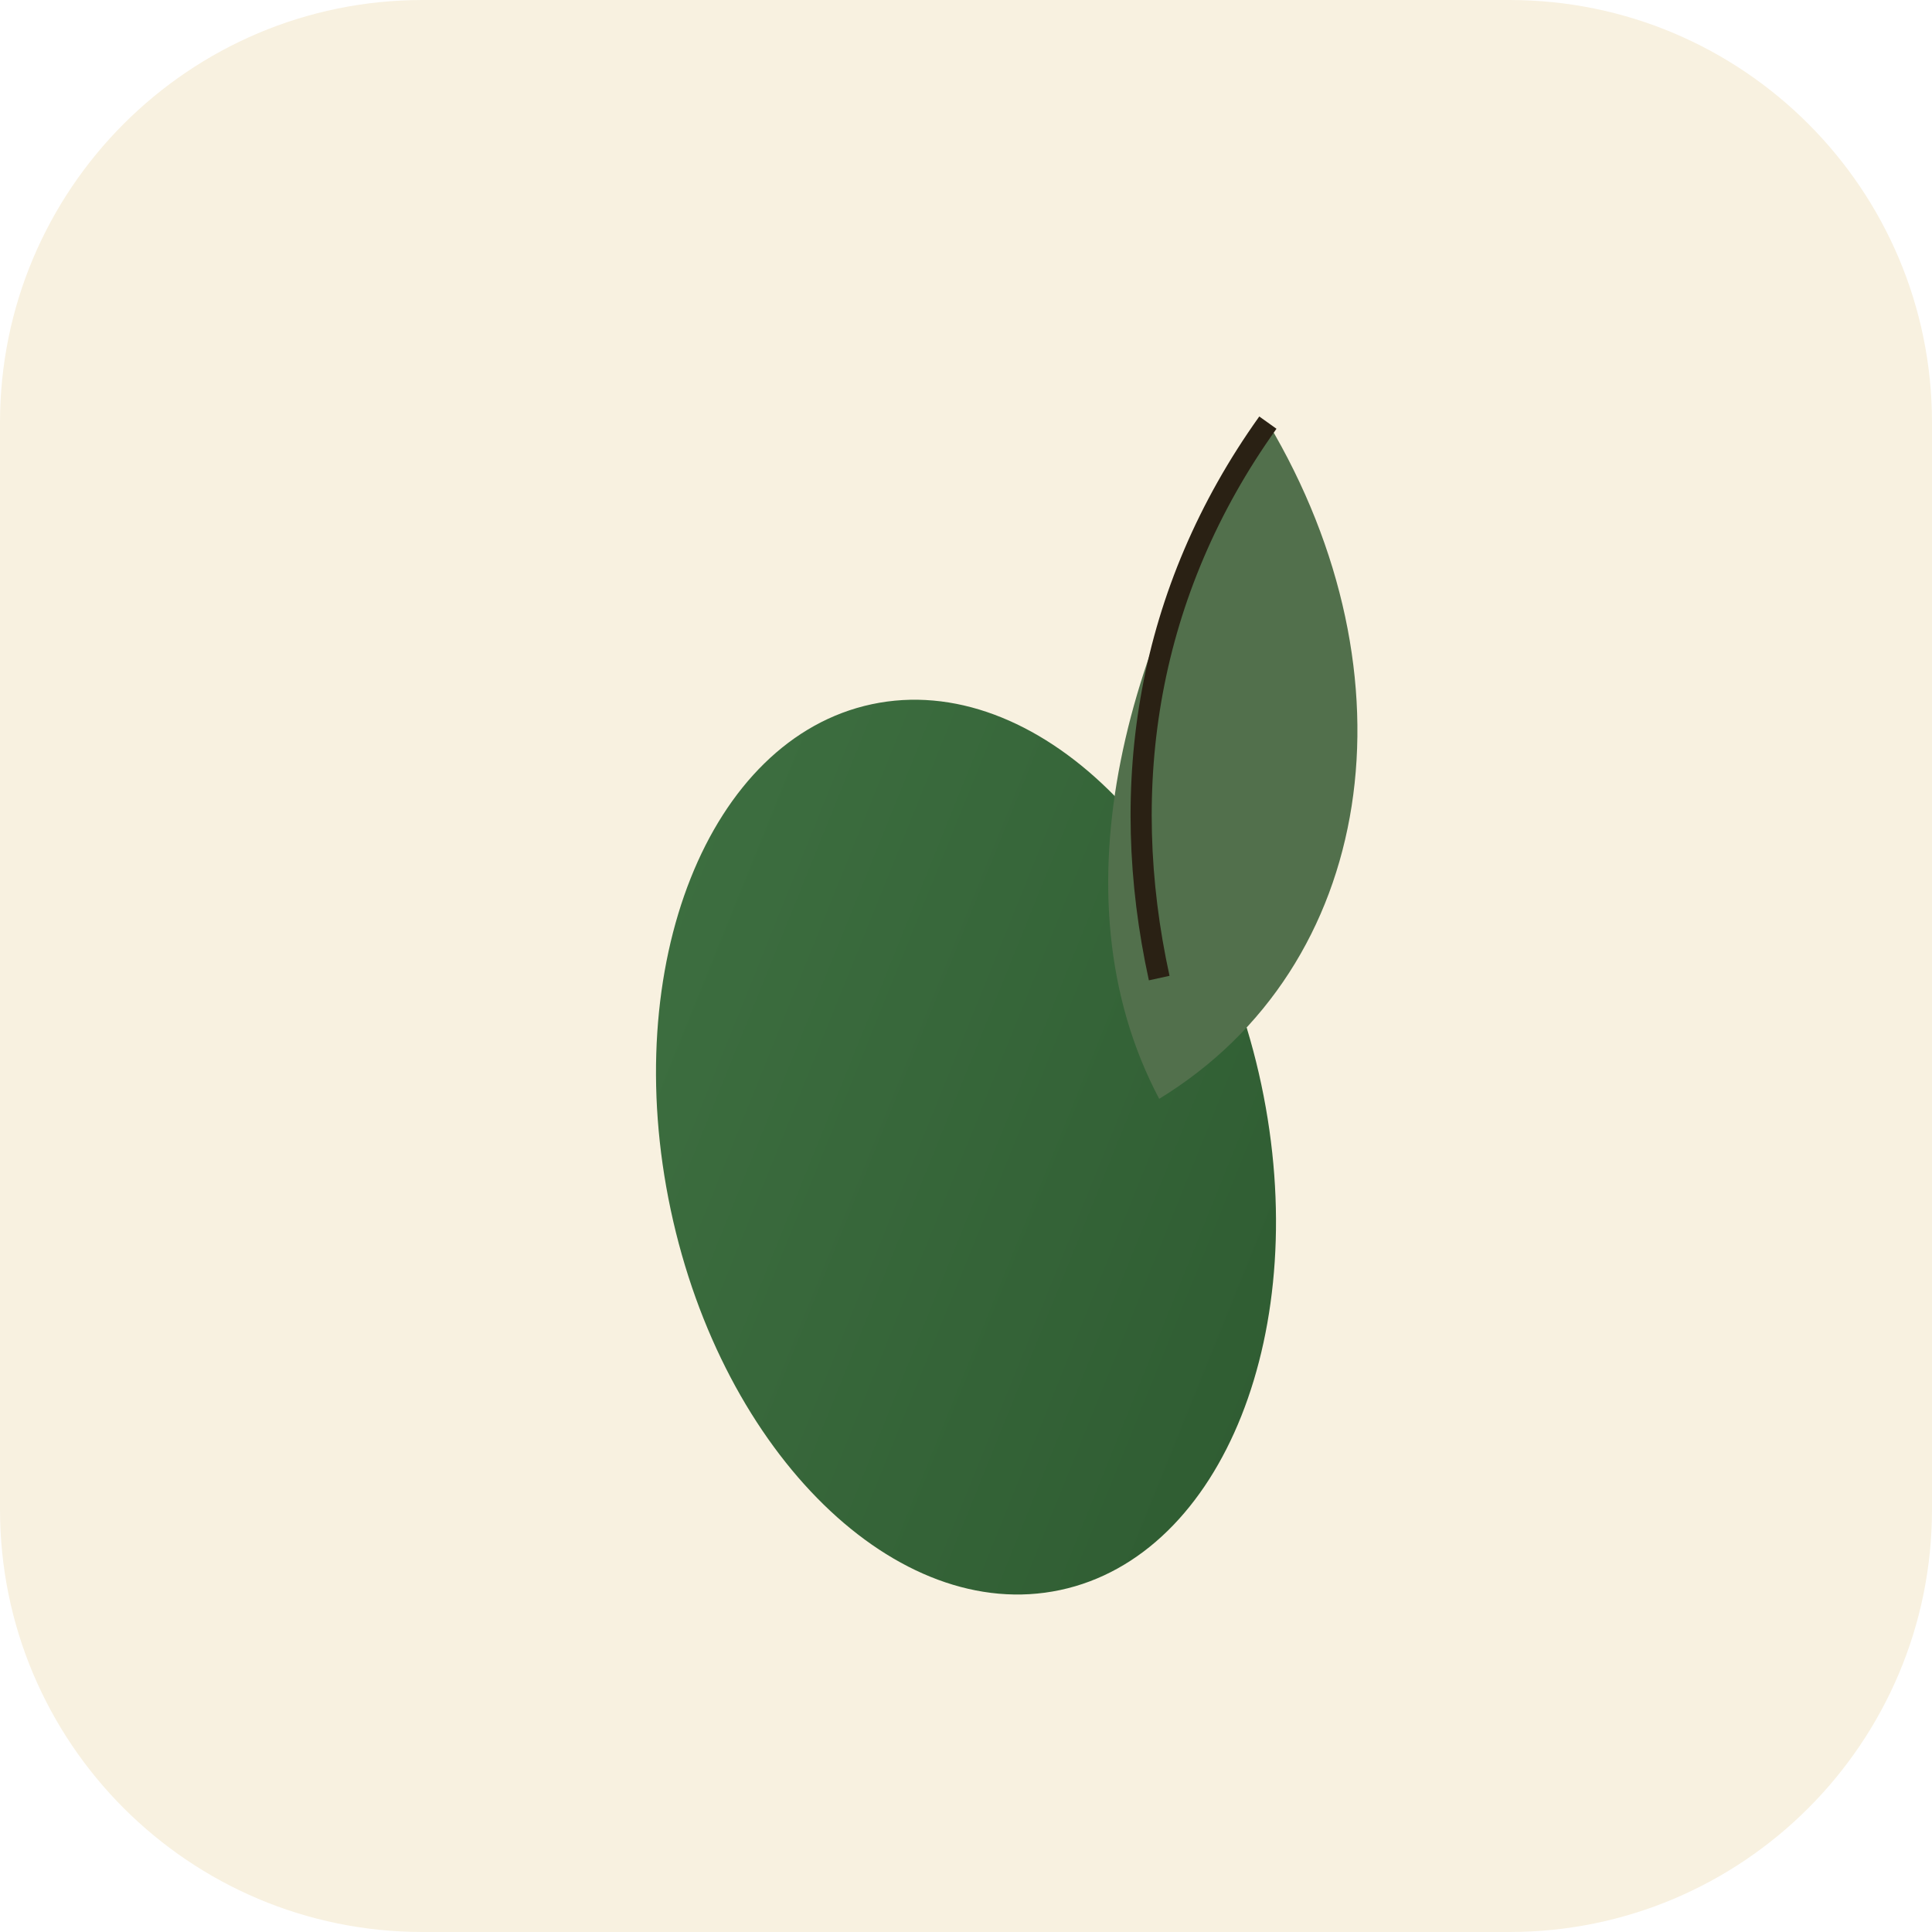
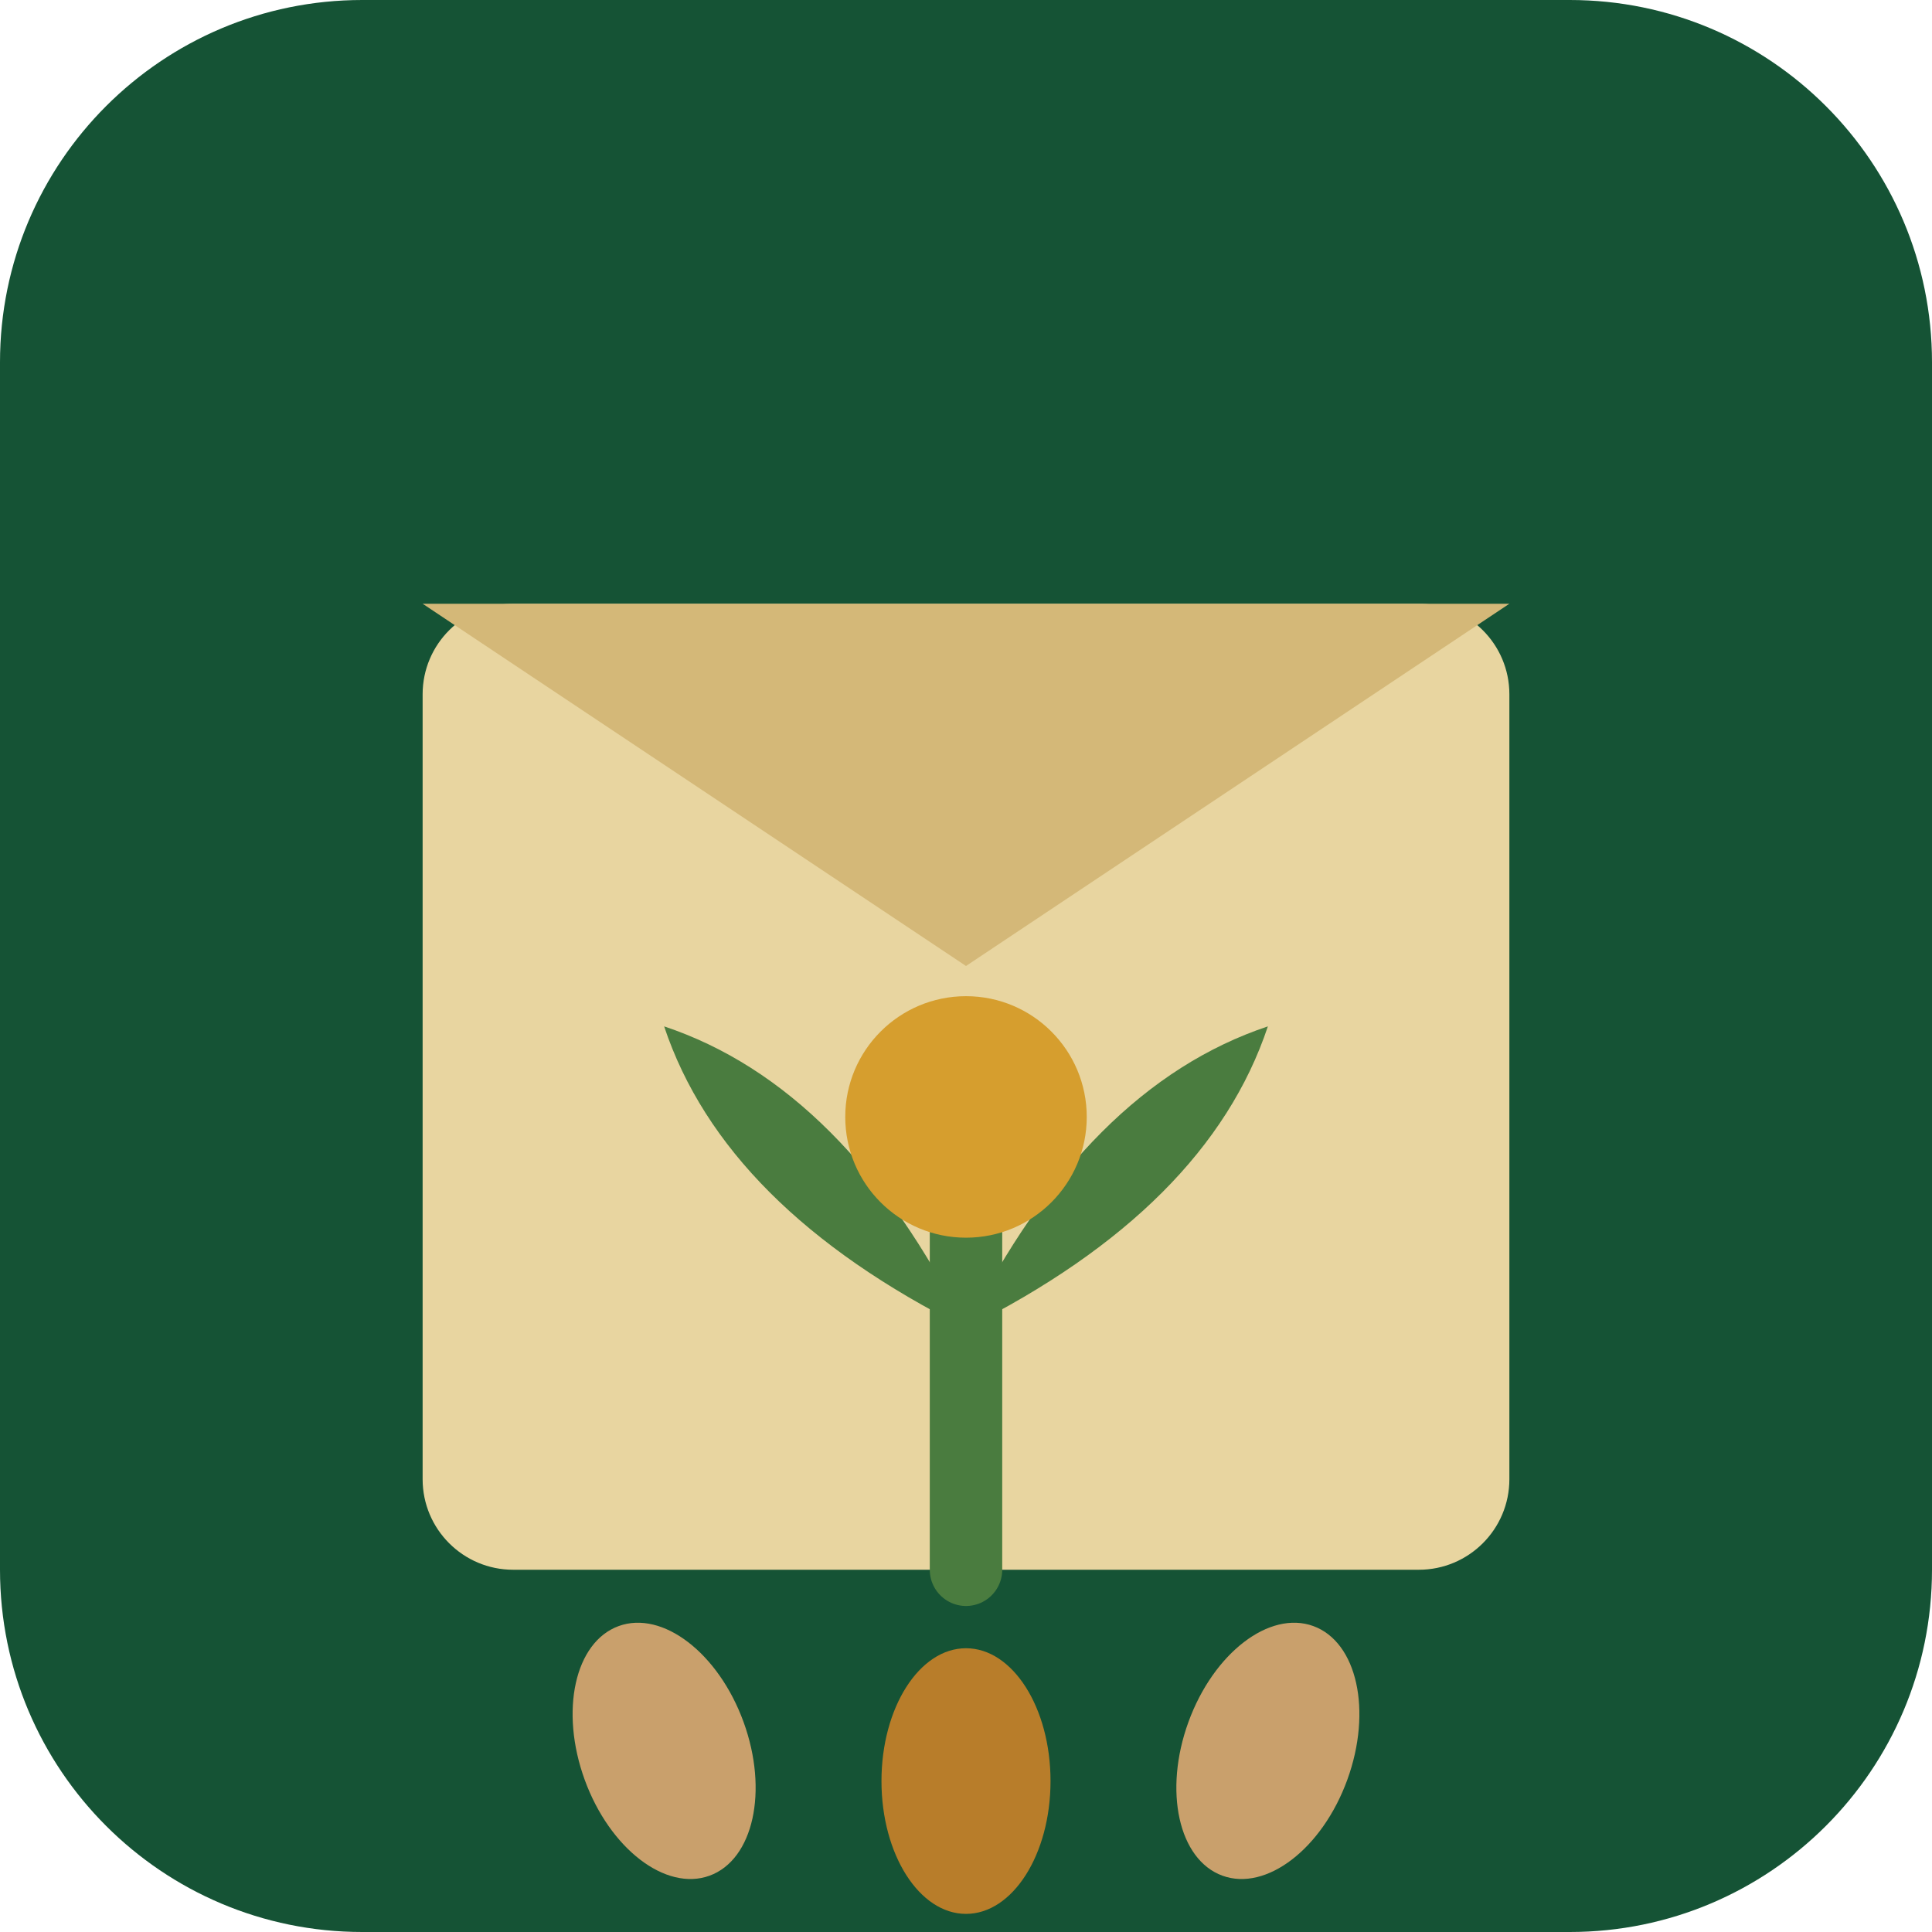
- <svg xmlns="http://www.w3.org/2000/svg" viewBox="0 0 32 32" role="img" aria-label="Seeds">
-   <defs>
-     <linearGradient id="sg" x1="0%" y1="0%" x2="100%" y2="100%">
-       <stop offset="0%" style="stop-color:#3f7142" />
-       <stop offset="100%" style="stop-color:#2d5a30" />
-     </linearGradient>
-   </defs>
-   <rect width="32" height="32" rx="7" fill="#f8f1e0" />
-   <ellipse cx="16" cy="19" rx="5" ry="7.5" fill="url(#sg)" transform="rotate(-12 16 19)" />
-   <path fill="#52704c" d="M21 7c2.5 4.2 1.8 9-1.8 11.2-1.8-3.4-.5-7.8 1.8-11.2z" />
-   <path fill="none" stroke="#2a2114" stroke-width="0.35" d="M21 7c-2 2.8-2.5 6-1.8 9.2" />
+ <svg xmlns="http://www.w3.org/2000/svg" viewBox="0 0 32 32" role="img" aria-label="">
+   <rect width="32" height="32" fill="#155335" rx="6" />
+   <rect x="7" y="10" width="18" height="16" rx="1.5" fill="#e8d5a0" />
+   <path d="M 7 10 L 16 16 L 25 10 Z" fill="#d4b878" />
+   <line x1="16" y1="26" x2="16" y2="19" stroke="#4a7c3f" stroke-width="1.2" stroke-linecap="round" />
+   <path d="M 16 22 Q 12 20 11 17 Q 14 18 16 22 Z" fill="#4a7c3f" />
+   <path d="M 16 22 Q 20 20 21 17 Q 18 18 16 22 Z" fill="#4a7c3f" />
+   <circle cx="16" cy="18.5" r="2" fill="#d69e2e" />
+   <ellipse cx="11" cy="29" rx="1.4" ry="2.2" fill="#c9a06c" transform="rotate(-20 11 29)" />
+   <ellipse cx="16" cy="29.5" rx="1.4" ry="2.2" fill="#b87d2a" />
+   <ellipse cx="21" cy="29" rx="1.4" ry="2.2" fill="#c9a06c" transform="rotate(20 21 29)" />
</svg>
